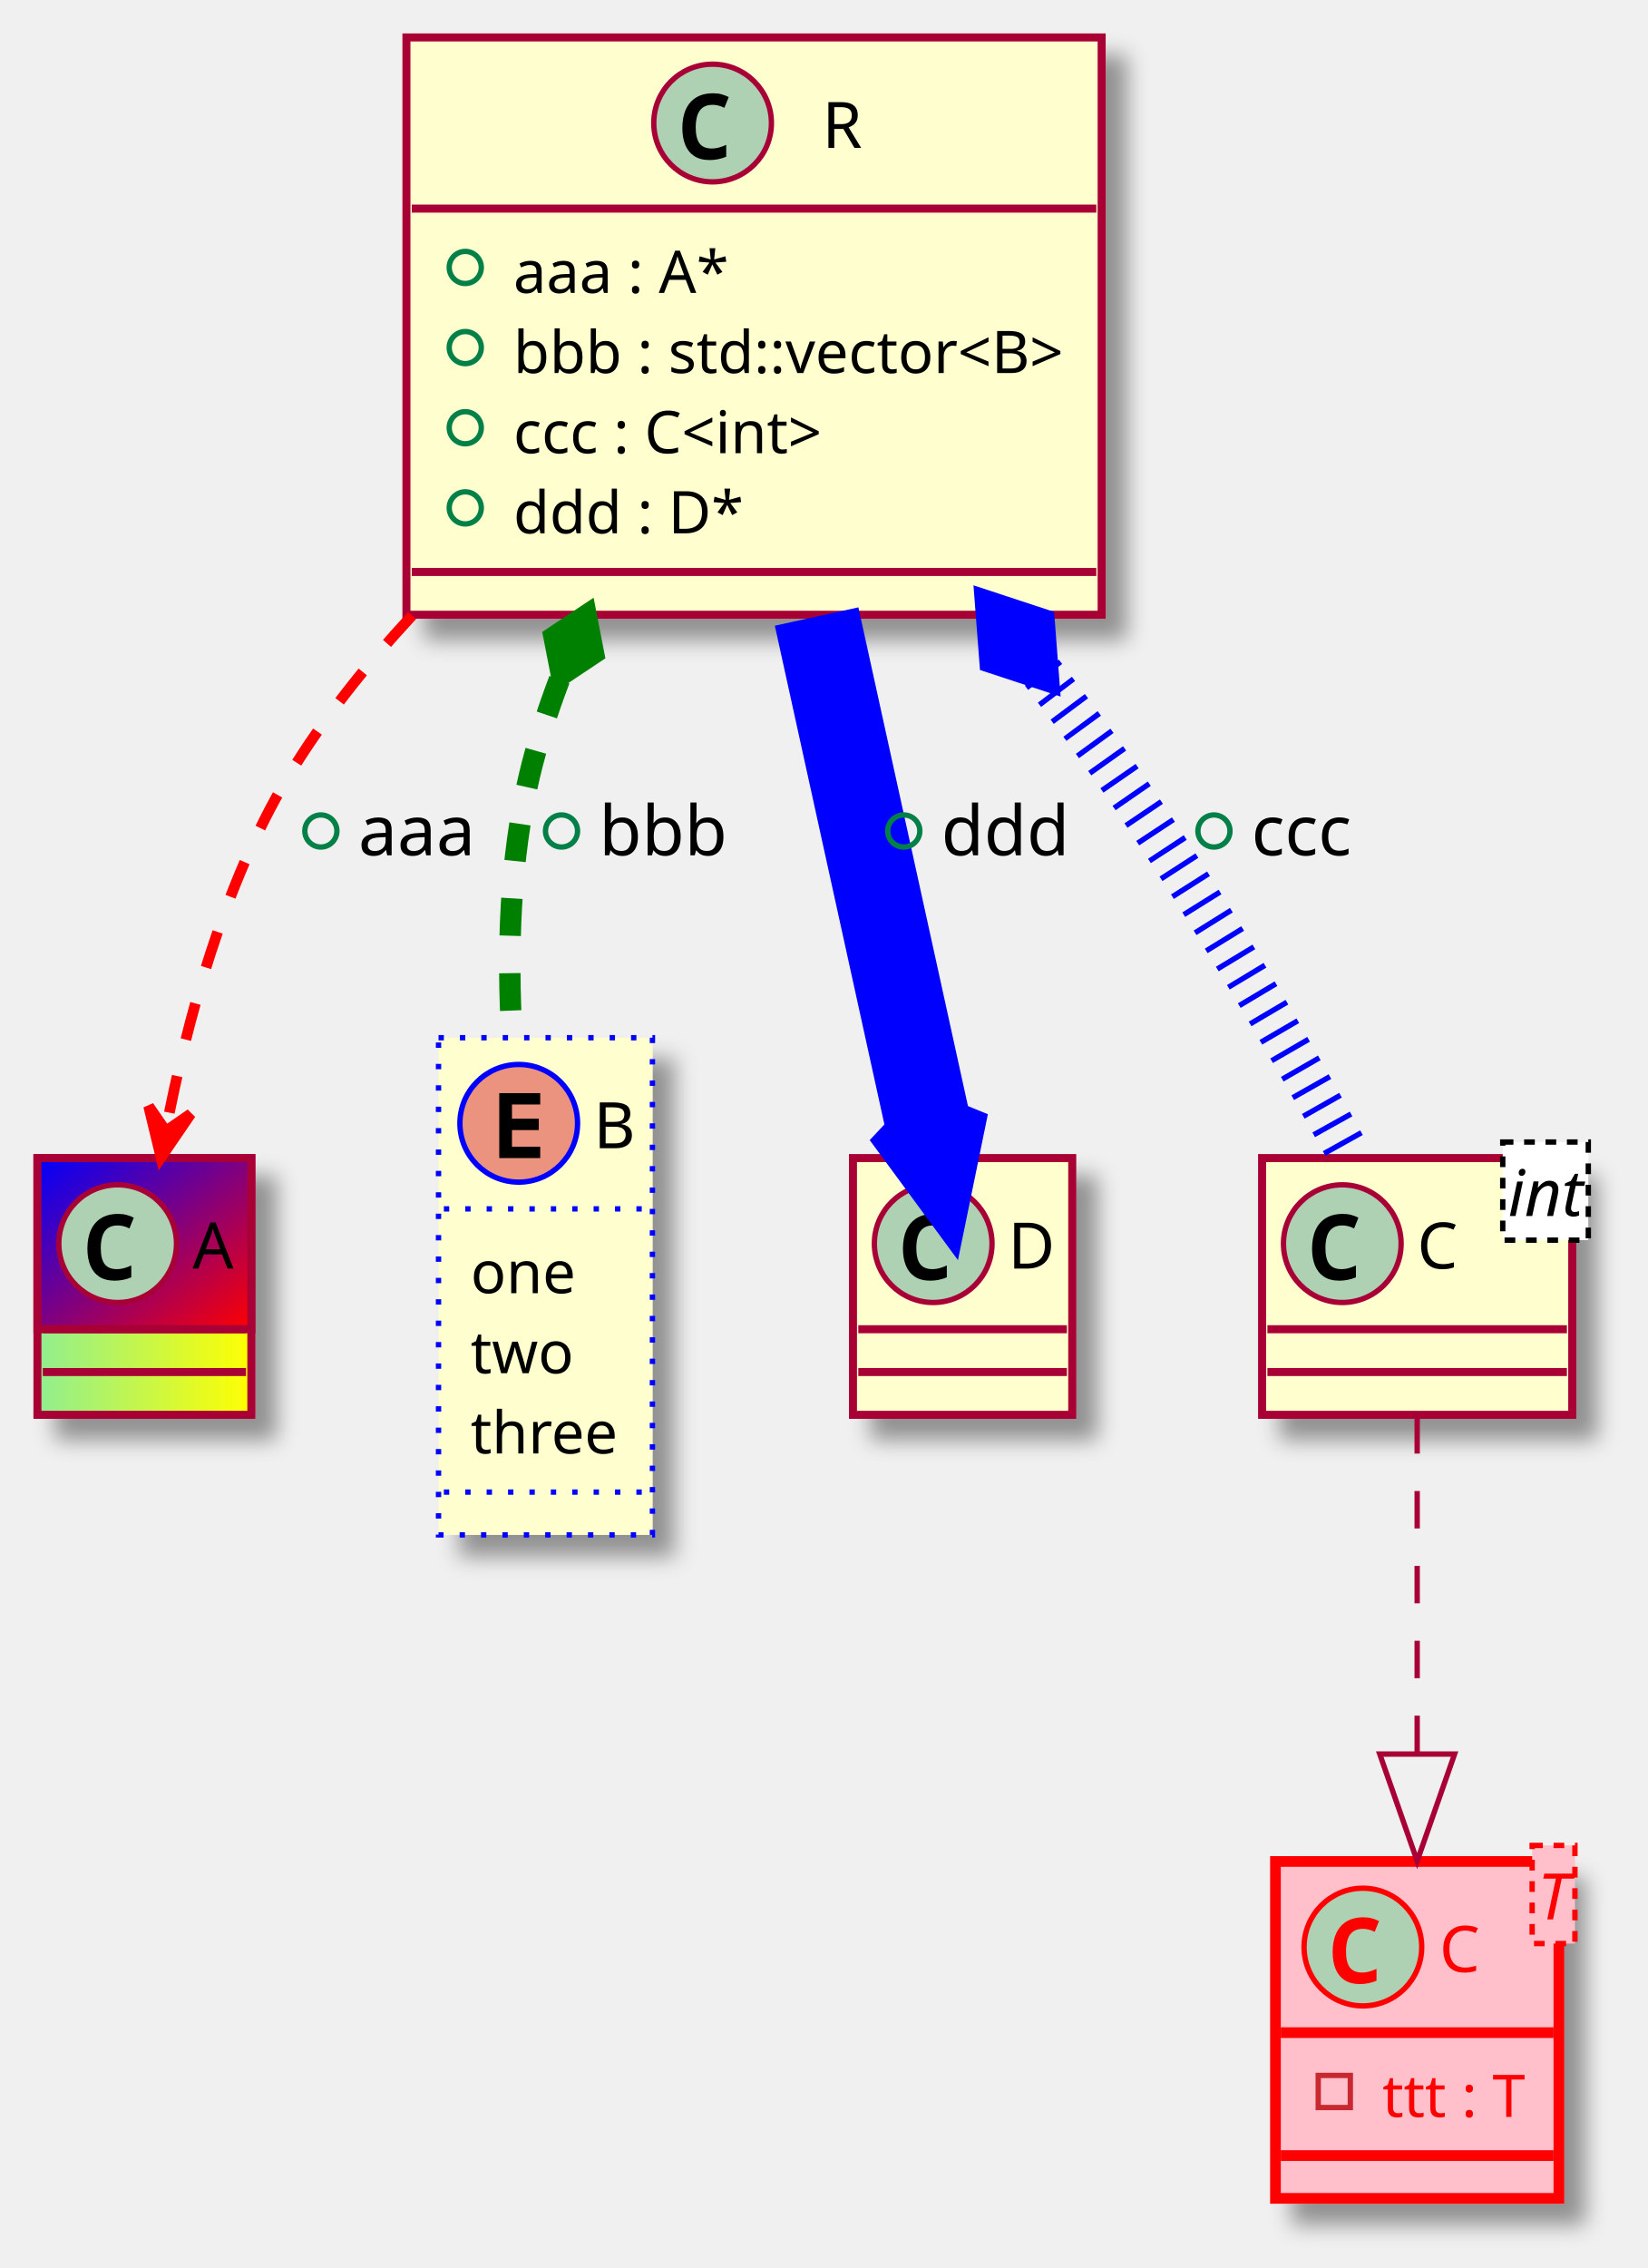
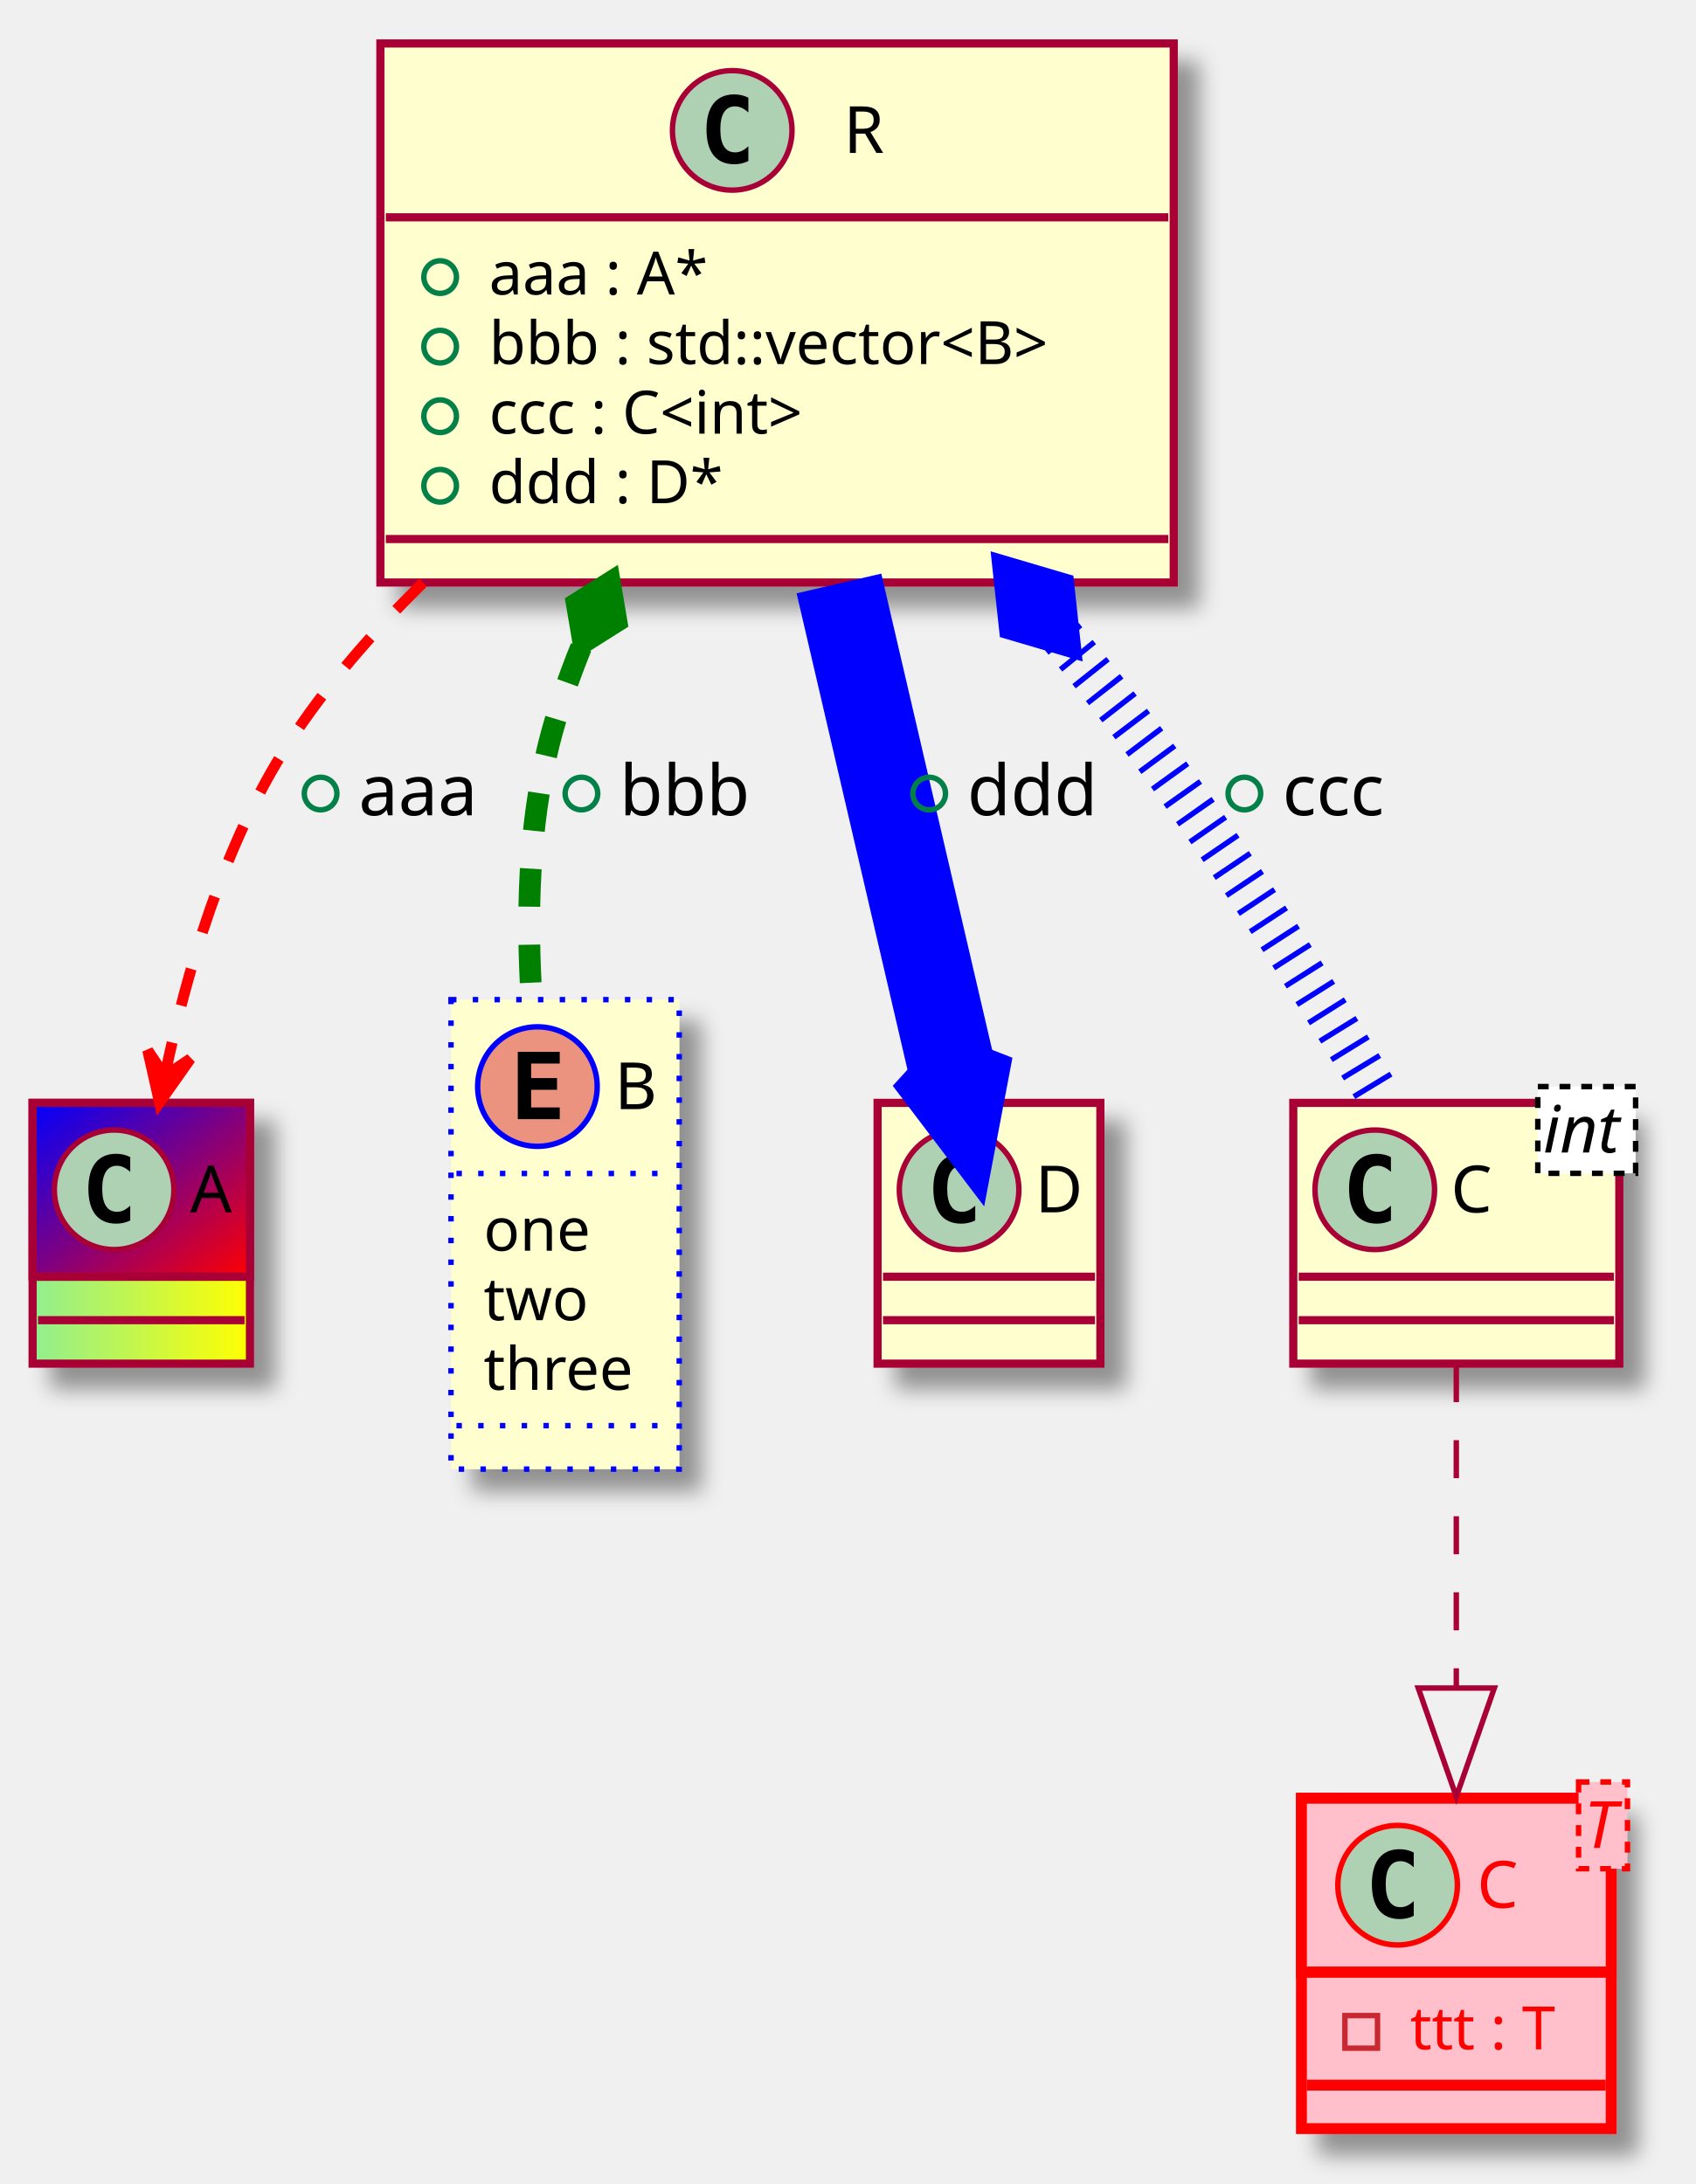
- <svg xmlns="http://www.w3.org/2000/svg" xmlns:xlink="http://www.w3.org/1999/xlink" contentScriptType="application/ecmascript" contentStyleType="text/css" height="424px" preserveAspectRatio="none" style="width:308px;height:424px;background:#FFFFFF;" version="1.1" viewBox="0 0 308 424" width="308px" zoomAndPan="magnify">
+ <svg xmlns="http://www.w3.org/2000/svg" xmlns:xlink="http://www.w3.org/1999/xlink" contentScriptType="application/ecmascript" contentStyleType="text/css" height="402px" preserveAspectRatio="none" style="width:312px;height:402px;" version="1.1" viewBox="0 0 312 402" width="312px" zoomAndPan="magnify">
  <defs>
-     <linearGradient id="gonsbsc97gno00" x1="0%" x2="100%" y1="50%" y2="50%">
+     <linearGradient id="g1gf441w6dsbl20" x1="0%" x2="100%" y1="50%" y2="50%">
      <stop offset="0%" stop-color="#90EE90" />
      <stop offset="100%" stop-color="#FFFF00" />
    </linearGradient>
-     <filter height="300%" id="fonsbsc97gno0" width="300%" x="-1" y="-1">
+     <filter height="300%" id="f1gf441w6dsbl2" width="300%" x="-1" y="-1">
      <feGaussianBlur result="blurOut" stdDeviation="2.0" />
      <feColorMatrix in="blurOut" result="blurOut2" type="matrix" values="0 0 0 0 0 0 0 0 0 0 0 0 0 0 0 0 0 0 .4 0" />
      <feOffset dx="4.0" dy="4.0" in="blurOut2" result="blurOut3" />
      <feBlend in="SourceGraphic" in2="blurOut3" mode="normal" />
    </filter>
-     <linearGradient id="gonsbsc97gno01" x1="0%" x2="100%" y1="0%" y2="100%">
+     <linearGradient id="g1gf441w6dsbl21" x1="0%" x2="100%" y1="0%" y2="100%">
      <stop offset="0%" stop-color="#0000FF" />
      <stop offset="100%" stop-color="#FF0000" />
    </linearGradient>
    <style type="text/css">a:hover { text-decoration: underline; }</style>
  </defs>
  <g>
-     <a href="https://github.com/bkryza/clang-uml/blob/5b8e40c1eb6d56297203c1642a344ab724202e06/tests/t00031/t00031.cc#L8" target="_top" title="@uml{style[#back:lightgreen|yellow;header:blue/red]}" xlink:actuate="onRequest" xlink:href="https://github.com/bkryza/clang-uml/blob/5b8e40c1eb6d56297203c1642a344ab724202e06/tests/t00031/t00031.cc#L8" xlink:show="new" xlink:title="@uml{style[#back:lightgreen|yellow;header:blue/red]}" xlink:type="simple">
-       <rect codeLine="2" fill="url(#gonsbsc97gno00)" filter="url(#fonsbsc97gno0)" height="48" id="C_0000001220" style="stroke:#A80036;stroke-width:1.5;" width="40" x="7" y="216.5" />
-       <rect fill="url(#gonsbsc97gno01)" height="32" style="stroke:#A80036;stroke-width:1.5;" width="40" x="7" y="216.5" />
-       <ellipse cx="22" cy="232.5" fill="#ADD1B2" rx="11" ry="11" style="stroke:#A80036;stroke-width:1.0;" />
-       <path d="M21.469,239.422 Q19.719,239.422 18.578,238.688 Q17.453,237.938 16.891,236.594 Q16.344,235.234 16.344,233.438 Q16.344,231.406 17,229.953 Q17.656,228.5 18.938,227.719 Q20.219,226.938 22.094,226.938 Q22.984,226.938 23.656,227.125 Q24.328,227.297 25.016,227.641 L24.203,229.656 Q23.578,229.344 23.031,229.219 Q22.5,229.094 22.016,229.094 Q20.844,229.094 20.141,229.625 Q19.438,230.156 19.141,231.109 Q18.844,232.062 18.844,233.328 Q18.844,235.344 19.562,236.312 Q20.281,237.266 21.875,237.266 Q22.469,237.266 23.094,237.109 Q23.719,236.953 24.547,236.578 L24.547,238.797 Q23.812,239.109 23.016,239.266 Q22.234,239.422 21.469,239.422 Z " fill="#000000" />
-       <text fill="#000000" font-family="sans-serif" font-size="12" lengthAdjust="spacing" textLength="8" x="36" y="237.156">A</text>
-       <line style="stroke:#A80036;stroke-width:1.5;" x1="8" x2="46" y1="248.5" y2="248.5" />
-       <line style="stroke:#A80036;stroke-width:1.5;" x1="8" x2="46" y1="256.5" y2="256.5" />
+     <a href="https://github.com/bkryza/clang-uml/blob/b6390d91063025d9b8f3a02b731b2a998baf4e1c/tests/t00031/t00031.cc#L8" target="_top" title="@uml{style[#back:lightgreen|yellow;header:blue/red]}" xlink:actuate="onRequest" xlink:href="https://github.com/bkryza/clang-uml/blob/b6390d91063025d9b8f3a02b731b2a998baf4e1c/tests/t00031/t00031.cc#L8" xlink:show="new" xlink:title="@uml{style[#back:lightgreen|yellow;header:blue/red]}" xlink:type="simple">
+       <rect fill="url(#g1gf441w6dsbl20)" filter="url(#f1gf441w6dsbl2)" height="48" id="C_0000001220" style="stroke: #A80036; stroke-width: 1.5;" width="40" x="6" y="203" />
+       <rect fill="url(#g1gf441w6dsbl21)" height="32" style="stroke: #A80036; stroke-width: 1.5;" width="40" x="6" y="203" />
+       <ellipse cx="21" cy="219" fill="#ADD1B2" rx="11" ry="11" style="stroke: #A80036; stroke-width: 1.0;" />
+       <path d="M23.969,224.641 Q23.391,224.938 22.75,225.078 Q22.109,225.234 21.406,225.234 Q18.906,225.234 17.578,223.594 Q16.266,221.938 16.266,218.812 Q16.266,215.688 17.578,214.031 Q18.906,212.375 21.406,212.375 Q22.109,212.375 22.75,212.531 Q23.406,212.688 23.969,212.984 L23.969,215.703 Q23.344,215.125 22.75,214.859 Q22.156,214.578 21.531,214.578 Q20.188,214.578 19.5,215.656 Q18.812,216.719 18.812,218.812 Q18.812,220.906 19.5,221.984 Q20.188,223.047 21.531,223.047 Q22.156,223.047 22.75,222.781 Q23.344,222.5 23.969,221.922 L23.969,224.641 Z " />
+       <text fill="#000000" font-family="sans-serif" font-size="12" lengthAdjust="spacingAndGlyphs" textLength="8" x="35" y="223.154">A</text>
+       <line style="stroke: #A80036; stroke-width: 1.5;" x1="7" x2="45" y1="235" y2="235" />
+       <line style="stroke: #A80036; stroke-width: 1.5;" x1="7" x2="45" y1="243" y2="243" />
    </a>
-     <a href="https://github.com/bkryza/clang-uml/blob/5b8e40c1eb6d56297203c1642a344ab724202e06/tests/t00031/t00031.cc#L12" target="_top" title="@uml{style[#line.dotted:blue]}" xlink:actuate="onRequest" xlink:href="https://github.com/bkryza/clang-uml/blob/5b8e40c1eb6d56297203c1642a344ab724202e06/tests/t00031/t00031.cc#L12" xlink:show="new" xlink:title="@uml{style[#line.dotted:blue]}" xlink:type="simple">
-       <rect codeLine="5" fill="#FEFECE" filter="url(#fonsbsc97gno0)" height="92.946" id="C_0000001224" style="stroke:#0000FF;stroke-width:1.0;stroke-dasharray:1.0,3.0;" width="40" x="82" y="194" />
-       <ellipse cx="97" cy="210" fill="#EB937F" rx="11" ry="11" style="stroke:#0000FF;stroke-width:1.0;" />
-       <path d="M93.359,216.5 L93.359,204.359 L101.016,204.359 L101.016,206.484 L95.734,206.484 L95.734,209.141 L100.75,209.141 L100.75,211.266 L95.734,211.266 L95.734,214.375 L101.016,214.375 L101.016,216.5 L93.359,216.5 Z " fill="#000000" />
-       <text fill="#000000" font-family="sans-serif" font-size="12" lengthAdjust="spacing" textLength="8" x="111" y="214.656">B</text>
-       <line style="stroke:#0000FF;stroke-width:1.0;stroke-dasharray:1.0,3.0;" x1="83" x2="121" y1="226" y2="226" />
-       <text fill="#000000" font-family="sans-serif" font-size="11" lengthAdjust="spacing" textLength="20" x="88" y="241.759">one</text>
-       <text fill="#000000" font-family="sans-serif" font-size="11" lengthAdjust="spacing" textLength="20" x="88" y="256.741">two</text>
-       <text fill="#000000" font-family="sans-serif" font-size="11" lengthAdjust="spacing" textLength="28" x="88" y="271.723">three</text>
-       <line style="stroke:#0000FF;stroke-width:1.0;stroke-dasharray:1.0,3.0;" x1="83" x2="121" y1="278.946" y2="278.946" />
+     <a href="https://github.com/bkryza/clang-uml/blob/b6390d91063025d9b8f3a02b731b2a998baf4e1c/tests/t00031/t00031.cc#L12" target="_top" title="@uml{style[#line.dotted:blue]}" xlink:actuate="onRequest" xlink:href="https://github.com/bkryza/clang-uml/blob/b6390d91063025d9b8f3a02b731b2a998baf4e1c/tests/t00031/t00031.cc#L12" xlink:show="new" xlink:title="@uml{style[#line.dotted:blue]}" xlink:type="simple">
+       <rect fill="#FEFECE" filter="url(#f1gf441w6dsbl2)" height="86.414" id="C_0000001224" style="stroke: #0000FF; stroke-width: 1.0; stroke-dasharray: 1.0,3.0;" width="42" x="83" y="184" />
+       <ellipse cx="98.9" cy="200" fill="#EB937F" rx="11" ry="11" style="stroke: #0000FF; stroke-width: 1.0;" />
+       <path d="M103.009,206 L95.291,206 L95.291,193.609 L103.009,193.609 L103.009,195.766 L97.744,195.766 L97.744,198.438 L102.509,198.438 L102.509,200.594 L97.744,200.594 L97.744,203.844 L103.009,203.844 L103.009,206 Z " />
+       <text fill="#000000" font-family="sans-serif" font-size="12" lengthAdjust="spacingAndGlyphs" textLength="8" x="113.1" y="204.154">B</text>
+       <line style="stroke: #0000FF; stroke-width: 1.0; stroke-dasharray: 1.0,3.0;" x1="84" x2="124" y1="216" y2="216" />
+       <text fill="#000000" font-family="sans-serif" font-size="11" lengthAdjust="spacingAndGlyphs" textLength="21" x="89" y="230.21">one</text>
+       <text fill="#000000" font-family="sans-serif" font-size="11" lengthAdjust="spacingAndGlyphs" textLength="20" x="89" y="243.015">two</text>
+       <text fill="#000000" font-family="sans-serif" font-size="11" lengthAdjust="spacingAndGlyphs" textLength="30" x="89" y="255.82">three</text>
+       <line style="stroke: #0000FF; stroke-width: 1.0; stroke-dasharray: 1.0,3.0;" x1="84" x2="124" y1="262.414" y2="262.414" />
    </a>
-     <a href="https://github.com/bkryza/clang-uml/blob/5b8e40c1eb6d56297203c1642a344ab724202e06/tests/t00031/t00031.cc#L15" target="_top" title="C" xlink:actuate="onRequest" xlink:href="https://github.com/bkryza/clang-uml/blob/5b8e40c1eb6d56297203c1642a344ab724202e06/tests/t00031/t00031.cc#L15" xlink:show="new" xlink:title="C" xlink:type="simple">
-       <rect codeLine="11" fill="#FFC0CB" filter="url(#fonsbsc97gno0)" height="62.982" id="C_0000001228" style="stroke:#FF0000;stroke-width:2.0;" width="53" x="238.5" y="348" />
-       <ellipse cx="254.85" cy="364" fill="#ADD1B2" rx="11" ry="11" style="stroke:#FF0000;stroke-width:1.0;" />
-       <path d="M254.319,370.922 Q252.569,370.922 251.428,370.188 Q250.303,369.438 249.741,368.094 Q249.194,366.734 249.194,364.938 Q249.194,362.906 249.85,361.453 Q250.506,360 251.787,359.219 Q253.069,358.438 254.944,358.438 Q255.834,358.438 256.506,358.625 Q257.178,358.797 257.866,359.141 L257.053,361.156 Q256.428,360.844 255.881,360.719 Q255.35,360.594 254.866,360.594 Q253.694,360.594 252.991,361.125 Q252.287,361.656 251.991,362.609 Q251.694,363.562 251.694,364.828 Q251.694,366.844 252.412,367.812 Q253.131,368.766 254.725,368.766 Q255.319,368.766 255.944,368.609 Q256.569,368.453 257.397,368.078 L257.397,370.297 Q256.663,370.609 255.866,370.766 Q255.084,370.922 254.319,370.922 Z " fill="#FF0000" />
-       <text fill="#FF0000" font-family="sans-serif" font-size="12" lengthAdjust="spacing" textLength="8" x="269.15" y="368.656">C</text>
-       <rect fill="#FFC0CB" height="18.344" style="stroke:#FF0000;stroke-width:1.0;stroke-dasharray:2.0,2.0;" width="8" x="286.5" y="345" />
-       <text fill="#FF0000" font-family="sans-serif" font-size="12" font-style="italic" lengthAdjust="spacing" textLength="6" x="287.5" y="358.828">T</text>
-       <line style="stroke:#FF0000;stroke-width:2.0;" x1="239.5" x2="290.5" y1="380" y2="380" />
+     <a href="https://github.com/bkryza/clang-uml/blob/b6390d91063025d9b8f3a02b731b2a998baf4e1c/tests/t00031/t00031.cc#L15" target="_top" title="C" xlink:actuate="onRequest" xlink:href="https://github.com/bkryza/clang-uml/blob/b6390d91063025d9b8f3a02b731b2a998baf4e1c/tests/t00031/t00031.cc#L15" xlink:show="new" xlink:title="C" xlink:type="simple">
+       <rect fill="#FFC0CB" filter="url(#f1gf441w6dsbl2)" height="60.805" id="C_0000001228" style="stroke: #FF0000; stroke-width: 2.0;" width="57" x="239.5" y="331" />
+       <rect fill="#FFC0CB" height="32" style="stroke: #FF0000; stroke-width: 2.0;" width="57" x="239.5" y="331" />
+       <ellipse cx="257.2" cy="347" fill="#ADD1B2" rx="11" ry="11" style="stroke: #FF0000; stroke-width: 1.0;" />
+       <path d="M260.169,352.641 Q259.591,352.938 258.95,353.078 Q258.309,353.234 257.606,353.234 Q255.106,353.234 253.778,351.594 Q252.466,349.938 252.466,346.812 Q252.466,343.688 253.778,342.031 Q255.106,340.375 257.606,340.375 Q258.309,340.375 258.95,340.531 Q259.606,340.688 260.169,340.984 L260.169,343.703 Q259.544,343.125 258.95,342.859 Q258.356,342.578 257.731,342.578 Q256.387,342.578 255.7,343.656 Q255.012,344.719 255.012,346.812 Q255.012,348.906 255.7,349.984 Q256.387,351.047 257.731,351.047 Q258.356,351.047 258.95,350.781 Q259.544,350.5 260.169,349.922 L260.169,352.641 Z " />
+       <text fill="#FF0000" font-family="sans-serif" font-size="12" lengthAdjust="spacingAndGlyphs" textLength="8" x="271.8" y="351.154">C</text>
+       <rect fill="#FFC0CB" height="15.969" style="stroke: #FF0000; stroke-width: 1.0; stroke-dasharray: 2.0,2.0;" width="9" x="290.5" y="328" />
+       <text fill="#FF0000" font-family="sans-serif" font-size="12" font-style="italic" lengthAdjust="spacingAndGlyphs" textLength="7" x="291.5" y="340.139">T</text>
+       <line style="stroke: #FF0000; stroke-width: 2.0;" x1="240.5" x2="295.5" y1="363" y2="363" />
    </a>
-     <a href="https://github.com/bkryza/clang-uml/blob/5b8e40c1eb6d56297203c1642a344ab724202e06/tests/t00031/t00031.cc#L16" target="_top" title="ttt" xlink:actuate="onRequest" xlink:href="https://github.com/bkryza/clang-uml/blob/5b8e40c1eb6d56297203c1642a344ab724202e06/tests/t00031/t00031.cc#L16" xlink:show="new" xlink:title="ttt" xlink:type="simple">
-       <rect fill="#FFC0CB" height="10" style="stroke:none;stroke-width:1.0;" width="20" x="244.5" y="386" />
-       <rect fill="none" height="6" style="stroke:#C82930;stroke-width:1.0;" width="6" x="246.5" y="388" />
+     <a href="https://github.com/bkryza/clang-uml/blob/b6390d91063025d9b8f3a02b731b2a998baf4e1c/tests/t00031/t00031.cc#L16" target="_top" title="ttt" xlink:actuate="onRequest" xlink:href="https://github.com/bkryza/clang-uml/blob/b6390d91063025d9b8f3a02b731b2a998baf4e1c/tests/t00031/t00031.cc#L16" xlink:show="new" xlink:title="ttt" xlink:type="simple">
+       <rect fill="#FFC0CB" height="10" style="stroke: none; stroke-width: 1.0;" width="20" x="245.5" y="369" />
+       <rect fill="none" height="6" style="stroke: #C82930; stroke-width: 1.0;" width="6" x="247.5" y="371" />
    </a>
-     <a href="https://github.com/bkryza/clang-uml/blob/5b8e40c1eb6d56297203c1642a344ab724202e06/tests/t00031/t00031.cc#L16" target="_top" title="ttt" xlink:actuate="onRequest" xlink:href="https://github.com/bkryza/clang-uml/blob/5b8e40c1eb6d56297203c1642a344ab724202e06/tests/t00031/t00031.cc#L16" xlink:show="new" xlink:title="ttt" xlink:type="simple">
-       <text fill="#FF0000" font-family="sans-serif" font-size="11" lengthAdjust="spacing" textLength="27" x="258.5" y="395.759">ttt : T</text>
+     <a href="https://github.com/bkryza/clang-uml/blob/b6390d91063025d9b8f3a02b731b2a998baf4e1c/tests/t00031/t00031.cc#L16" target="_top" title="ttt" xlink:actuate="onRequest" xlink:href="https://github.com/bkryza/clang-uml/blob/b6390d91063025d9b8f3a02b731b2a998baf4e1c/tests/t00031/t00031.cc#L16" xlink:show="new" xlink:title="ttt" xlink:type="simple">
+       <text fill="#FF0000" font-family="sans-serif" font-size="11" lengthAdjust="spacingAndGlyphs" textLength="31" x="259.5" y="377.21">ttt : T</text>
    </a>
-     <line style="stroke:#FF0000;stroke-width:2.0;" x1="239.5" x2="290.5" y1="402.982" y2="402.982" />
-     <a href="https://github.com/bkryza/clang-uml/blob/5b8e40c1eb6d56297203c1642a344ab724202e06/tests/t00031/t00031.cc#L19" target="_top" title="D" xlink:actuate="onRequest" xlink:href="https://github.com/bkryza/clang-uml/blob/5b8e40c1eb6d56297203c1642a344ab724202e06/tests/t00031/t00031.cc#L19" xlink:show="new" xlink:title="D" xlink:type="simple">
-       <rect codeLine="15" fill="#FEFECE" filter="url(#fonsbsc97gno0)" height="48" id="C_0000001232" style="stroke:#A80036;stroke-width:1.5;" width="41" x="159.5" y="216.5" />
-       <ellipse cx="174.5" cy="232.5" fill="#ADD1B2" rx="11" ry="11" style="stroke:#A80036;stroke-width:1.0;" />
-       <path d="M173.969,239.422 Q172.219,239.422 171.078,238.688 Q169.953,237.938 169.391,236.594 Q168.844,235.234 168.844,233.438 Q168.844,231.406 169.5,229.953 Q170.156,228.5 171.438,227.719 Q172.719,226.938 174.594,226.938 Q175.484,226.938 176.156,227.125 Q176.828,227.297 177.516,227.641 L176.703,229.656 Q176.078,229.344 175.531,229.219 Q175,229.094 174.516,229.094 Q173.344,229.094 172.641,229.625 Q171.938,230.156 171.641,231.109 Q171.344,232.062 171.344,233.328 Q171.344,235.344 172.062,236.312 Q172.781,237.266 174.375,237.266 Q174.969,237.266 175.594,237.109 Q176.219,236.953 177.047,236.578 L177.047,238.797 Q176.312,239.109 175.516,239.266 Q174.734,239.422 173.969,239.422 Z " fill="#000000" />
-       <text fill="#000000" font-family="sans-serif" font-size="12" lengthAdjust="spacing" textLength="9" x="188.5" y="237.156">D</text>
-       <line style="stroke:#A80036;stroke-width:1.5;" x1="160.5" x2="199.5" y1="248.5" y2="248.5" />
-       <line style="stroke:#A80036;stroke-width:1.5;" x1="160.5" x2="199.5" y1="256.5" y2="256.5" />
+     <line style="stroke: #FF0000; stroke-width: 2.0;" x1="240.5" x2="295.5" y1="383.805" y2="383.805" />
+     <a href="https://github.com/bkryza/clang-uml/blob/b6390d91063025d9b8f3a02b731b2a998baf4e1c/tests/t00031/t00031.cc#L19" target="_top" title="D" xlink:actuate="onRequest" xlink:href="https://github.com/bkryza/clang-uml/blob/b6390d91063025d9b8f3a02b731b2a998baf4e1c/tests/t00031/t00031.cc#L19" xlink:show="new" xlink:title="D" xlink:type="simple">
+       <rect fill="#FEFECE" filter="url(#f1gf441w6dsbl2)" height="48" id="C_0000001232" style="stroke: #A80036; stroke-width: 1.5;" width="41" x="161.5" y="203" />
+       <ellipse cx="176.5" cy="219" fill="#ADD1B2" rx="11" ry="11" style="stroke: #A80036; stroke-width: 1.0;" />
+       <path d="M179.469,224.641 Q178.891,224.938 178.25,225.078 Q177.609,225.234 176.906,225.234 Q174.406,225.234 173.078,223.594 Q171.766,221.938 171.766,218.812 Q171.766,215.688 173.078,214.031 Q174.406,212.375 176.906,212.375 Q177.609,212.375 178.25,212.531 Q178.906,212.688 179.469,212.984 L179.469,215.703 Q178.844,215.125 178.25,214.859 Q177.656,214.578 177.031,214.578 Q175.688,214.578 175,215.656 Q174.312,216.719 174.312,218.812 Q174.312,220.906 175,221.984 Q175.688,223.047 177.031,223.047 Q177.656,223.047 178.25,222.781 Q178.844,222.5 179.469,221.922 L179.469,224.641 Z " />
+       <text fill="#000000" font-family="sans-serif" font-size="12" lengthAdjust="spacingAndGlyphs" textLength="9" x="190.5" y="223.154">D</text>
+       <line style="stroke: #A80036; stroke-width: 1.5;" x1="162.5" x2="201.5" y1="235" y2="235" />
+       <line style="stroke: #A80036; stroke-width: 1.5;" x1="162.5" x2="201.5" y1="243" y2="243" />
    </a>
-     <rect codeLine="18" fill="#FEFECE" filter="url(#fonsbsc97gno0)" height="48" id="C_0000001239" style="stroke:#A80036;stroke-width:1.5;" width="58" x="236" y="216.5" />
-     <ellipse cx="251" cy="232.5" fill="#ADD1B2" rx="11" ry="11" style="stroke:#A80036;stroke-width:1.0;" />
-     <path d="M250.469,239.422 Q248.719,239.422 247.578,238.688 Q246.453,237.938 245.891,236.594 Q245.344,235.234 245.344,233.438 Q245.344,231.406 246,229.953 Q246.656,228.5 247.938,227.719 Q249.219,226.938 251.094,226.938 Q251.984,226.938 252.656,227.125 Q253.328,227.297 254.016,227.641 L253.203,229.656 Q252.578,229.344 252.031,229.219 Q251.5,229.094 251.016,229.094 Q249.844,229.094 249.141,229.625 Q248.438,230.156 248.141,231.109 Q247.844,232.062 247.844,233.328 Q247.844,235.344 248.562,236.312 Q249.281,237.266 250.875,237.266 Q251.469,237.266 252.094,237.109 Q252.719,236.953 253.547,236.578 L253.547,238.797 Q252.812,239.109 252.016,239.266 Q251.234,239.422 250.469,239.422 Z " fill="#000000" />
-     <text fill="#000000" font-family="sans-serif" font-size="12" lengthAdjust="spacing" textLength="8" x="265" y="237.156">C</text>
-     <rect fill="#FFFFFF" height="18.344" style="stroke:#000000;stroke-width:1.0;stroke-dasharray:2.0,2.0;" width="16" x="281" y="213.5" />
-     <text fill="#000000" font-family="sans-serif" font-size="12" font-style="italic" lengthAdjust="spacing" textLength="14" x="282" y="227.328">int</text>
-     <line style="stroke:#A80036;stroke-width:1.5;" x1="237" x2="293" y1="248.5" y2="248.5" />
-     <line style="stroke:#A80036;stroke-width:1.5;" x1="237" x2="293" y1="256.5" y2="256.5" />
-     <a href="https://github.com/bkryza/clang-uml/blob/5b8e40c1eb6d56297203c1642a344ab724202e06/tests/t00031/t00031.cc#L22" target="_top" title="R" xlink:actuate="onRequest" xlink:href="https://github.com/bkryza/clang-uml/blob/5b8e40c1eb6d56297203c1642a344ab724202e06/tests/t00031/t00031.cc#L22" xlink:show="new" xlink:title="R" xlink:type="simple">
-       <rect codeLine="21" fill="#FEFECE" filter="url(#fonsbsc97gno0)" height="107.928" id="C_0000001236" style="stroke:#A80036;stroke-width:1.5;" width="130" x="76" y="7" />
-       <ellipse cx="133.25" cy="23" fill="#ADD1B2" rx="11" ry="11" style="stroke:#A80036;stroke-width:1.0;" />
-       <path d="M132.719,29.922 Q130.969,29.922 129.828,29.188 Q128.703,28.438 128.141,27.094 Q127.594,25.734 127.594,23.938 Q127.594,21.906 128.25,20.453 Q128.906,19 130.188,18.219 Q131.469,17.438 133.344,17.438 Q134.234,17.438 134.906,17.625 Q135.578,17.797 136.266,18.141 L135.453,20.156 Q134.828,19.844 134.281,19.719 Q133.75,19.594 133.266,19.594 Q132.094,19.594 131.391,20.125 Q130.688,20.656 130.391,21.609 Q130.094,22.562 130.094,23.828 Q130.094,25.844 130.812,26.812 Q131.531,27.766 133.125,27.766 Q133.719,27.766 134.344,27.609 Q134.969,27.453 135.797,27.078 L135.797,29.297 Q135.062,29.609 134.266,29.766 Q133.484,29.922 132.719,29.922 Z " fill="#000000" />
-       <text fill="#000000" font-family="sans-serif" font-size="12" lengthAdjust="spacing" textLength="7" x="153.75" y="27.656">R</text>
-       <line style="stroke:#A80036;stroke-width:1.5;" x1="77" x2="205" y1="39" y2="39" />
+     <rect fill="#FEFECE" filter="url(#f1gf441w6dsbl2)" height="48" id="C_0000001239" style="stroke: #A80036; stroke-width: 1.5;" width="60" x="238" y="203" />
+     <ellipse cx="253" cy="219" fill="#ADD1B2" rx="11" ry="11" style="stroke: #A80036; stroke-width: 1.0;" />
+     <path d="M255.969,224.641 Q255.391,224.938 254.75,225.078 Q254.109,225.234 253.406,225.234 Q250.906,225.234 249.578,223.594 Q248.266,221.938 248.266,218.812 Q248.266,215.688 249.578,214.031 Q250.906,212.375 253.406,212.375 Q254.109,212.375 254.75,212.531 Q255.406,212.688 255.969,212.984 L255.969,215.703 Q255.344,215.125 254.75,214.859 Q254.156,214.578 253.531,214.578 Q252.188,214.578 251.5,215.656 Q250.812,216.719 250.812,218.812 Q250.812,220.906 251.5,221.984 Q252.188,223.047 253.531,223.047 Q254.156,223.047 254.75,222.781 Q255.344,222.5 255.969,221.922 L255.969,224.641 Z " />
+     <text fill="#000000" font-family="sans-serif" font-size="12" lengthAdjust="spacingAndGlyphs" textLength="8" x="267" y="223.154">C</text>
+     <rect fill="#FFFFFF" height="15.969" style="stroke: #000000; stroke-width: 1.0; stroke-dasharray: 2.0,2.0;" width="18" x="283" y="200" />
+     <text fill="#000000" font-family="sans-serif" font-size="12" font-style="italic" lengthAdjust="spacingAndGlyphs" textLength="16" x="284" y="212.139">int</text>
+     <line style="stroke: #A80036; stroke-width: 1.5;" x1="239" x2="297" y1="235" y2="235" />
+     <line style="stroke: #A80036; stroke-width: 1.5;" x1="239" x2="297" y1="243" y2="243" />
+     <a href="https://github.com/bkryza/clang-uml/blob/b6390d91063025d9b8f3a02b731b2a998baf4e1c/tests/t00031/t00031.cc#L22" target="_top" title="R" xlink:actuate="onRequest" xlink:href="https://github.com/bkryza/clang-uml/blob/b6390d91063025d9b8f3a02b731b2a998baf4e1c/tests/t00031/t00031.cc#L22" xlink:show="new" xlink:title="R" xlink:type="simple">
+       <rect fill="#FEFECE" filter="url(#f1gf441w6dsbl2)" height="99.219" id="C_0000001236" style="stroke: #A80036; stroke-width: 1.5;" width="146" x="70" y="8" />
+       <ellipse cx="134.75" cy="24" fill="#ADD1B2" rx="11" ry="11" style="stroke: #A80036; stroke-width: 1.0;" />
+       <path d="M137.719,29.641 Q137.141,29.938 136.5,30.078 Q135.859,30.234 135.156,30.234 Q132.656,30.234 131.328,28.594 Q130.016,26.938 130.016,23.812 Q130.016,20.688 131.328,19.031 Q132.656,17.375 135.156,17.375 Q135.859,17.375 136.5,17.531 Q137.156,17.688 137.719,17.984 L137.719,20.703 Q137.094,20.125 136.5,19.859 Q135.906,19.578 135.281,19.578 Q133.938,19.578 133.25,20.656 Q132.562,21.719 132.562,23.812 Q132.562,25.906 133.25,26.984 Q133.938,28.047 135.281,28.047 Q135.906,28.047 136.5,27.781 Q137.094,27.5 137.719,26.922 L137.719,29.641 Z " />
+       <text fill="#000000" font-family="sans-serif" font-size="12" lengthAdjust="spacingAndGlyphs" textLength="8" x="155.25" y="28.154">R</text>
+       <line style="stroke: #A80036; stroke-width: 1.5;" x1="71" x2="215" y1="40" y2="40" />
    </a>
-     <a href="https://github.com/bkryza/clang-uml/blob/5b8e40c1eb6d56297203c1642a344ab724202e06/tests/t00031/t00031.cc#L24" target="_top" title="aaa" xlink:actuate="onRequest" xlink:href="https://github.com/bkryza/clang-uml/blob/5b8e40c1eb6d56297203c1642a344ab724202e06/tests/t00031/t00031.cc#L24" xlink:show="new" xlink:title="aaa" xlink:type="simple">
-       <rect fill="#FEFECE" height="10" style="stroke:none;stroke-width:1.0;" width="20" x="82" y="45" />
-       <ellipse cx="87" cy="50" rx="3" ry="3" style="stroke:#038048;stroke-width:1.0;fill:none;" />
+     <a href="https://github.com/bkryza/clang-uml/blob/b6390d91063025d9b8f3a02b731b2a998baf4e1c/tests/t00031/t00031.cc#L24" target="_top" title="aaa" xlink:actuate="onRequest" xlink:href="https://github.com/bkryza/clang-uml/blob/b6390d91063025d9b8f3a02b731b2a998baf4e1c/tests/t00031/t00031.cc#L24" xlink:show="new" xlink:title="aaa" xlink:type="simple">
+       <rect fill="#FEFECE" height="10" style="stroke: none; stroke-width: 1.0;" width="20" x="76" y="46" />
+       <ellipse cx="81" cy="51" fill="none" rx="3" ry="3" style="stroke: #038048; stroke-width: 1.0;" />
    </a>
-     <a href="https://github.com/bkryza/clang-uml/blob/5b8e40c1eb6d56297203c1642a344ab724202e06/tests/t00031/t00031.cc#L24" target="_top" title="aaa" xlink:actuate="onRequest" xlink:href="https://github.com/bkryza/clang-uml/blob/5b8e40c1eb6d56297203c1642a344ab724202e06/tests/t00031/t00031.cc#L24" xlink:show="new" xlink:title="aaa" xlink:type="simple">
-       <text fill="#000000" font-family="sans-serif" font-size="11" lengthAdjust="spacing" textLength="40" x="96" y="54.759">aaa : A*</text>
+     <a href="https://github.com/bkryza/clang-uml/blob/b6390d91063025d9b8f3a02b731b2a998baf4e1c/tests/t00031/t00031.cc#L24" target="_top" title="aaa" xlink:actuate="onRequest" xlink:href="https://github.com/bkryza/clang-uml/blob/b6390d91063025d9b8f3a02b731b2a998baf4e1c/tests/t00031/t00031.cc#L24" xlink:show="new" xlink:title="aaa" xlink:type="simple">
+       <text fill="#000000" font-family="sans-serif" font-size="11" lengthAdjust="spacingAndGlyphs" textLength="46" x="90" y="54.21">aaa : A*</text>
    </a>
-     <a href="https://github.com/bkryza/clang-uml/blob/5b8e40c1eb6d56297203c1642a344ab724202e06/tests/t00031/t00031.cc#L28" target="_top" title="bbb" xlink:actuate="onRequest" xlink:href="https://github.com/bkryza/clang-uml/blob/5b8e40c1eb6d56297203c1642a344ab724202e06/tests/t00031/t00031.cc#L28" xlink:show="new" xlink:title="bbb" xlink:type="simple">
-       <rect fill="#FEFECE" height="10" style="stroke:none;stroke-width:1.0;" width="20" x="82" y="59.982" />
-       <ellipse cx="87" cy="64.982" rx="3" ry="3" style="stroke:#038048;stroke-width:1.0;fill:none;" />
+     <a href="https://github.com/bkryza/clang-uml/blob/b6390d91063025d9b8f3a02b731b2a998baf4e1c/tests/t00031/t00031.cc#L28" target="_top" title="bbb" xlink:actuate="onRequest" xlink:href="https://github.com/bkryza/clang-uml/blob/b6390d91063025d9b8f3a02b731b2a998baf4e1c/tests/t00031/t00031.cc#L28" xlink:show="new" xlink:title="bbb" xlink:type="simple">
+       <rect fill="#FEFECE" height="10" style="stroke: none; stroke-width: 1.0;" width="20" x="76" y="58.805" />
+       <ellipse cx="81" cy="63.805" fill="none" rx="3" ry="3" style="stroke: #038048; stroke-width: 1.0;" />
    </a>
-     <a href="https://github.com/bkryza/clang-uml/blob/5b8e40c1eb6d56297203c1642a344ab724202e06/tests/t00031/t00031.cc#L28" target="_top" title="bbb" xlink:actuate="onRequest" xlink:href="https://github.com/bkryza/clang-uml/blob/5b8e40c1eb6d56297203c1642a344ab724202e06/tests/t00031/t00031.cc#L28" xlink:show="new" xlink:title="bbb" xlink:type="simple">
-       <text fill="#000000" font-family="sans-serif" font-size="11" lengthAdjust="spacing" textLength="104" x="96" y="69.741">bbb : std::vector&lt;B&gt;</text>
+     <a href="https://github.com/bkryza/clang-uml/blob/b6390d91063025d9b8f3a02b731b2a998baf4e1c/tests/t00031/t00031.cc#L28" target="_top" title="bbb" xlink:actuate="onRequest" xlink:href="https://github.com/bkryza/clang-uml/blob/b6390d91063025d9b8f3a02b731b2a998baf4e1c/tests/t00031/t00031.cc#L28" xlink:show="new" xlink:title="bbb" xlink:type="simple">
+       <text fill="#000000" font-family="sans-serif" font-size="11" lengthAdjust="spacingAndGlyphs" textLength="120" x="90" y="67.015">bbb : std::vector&lt;B&gt;</text>
    </a>
-     <a href="https://github.com/bkryza/clang-uml/blob/5b8e40c1eb6d56297203c1642a344ab724202e06/tests/t00031/t00031.cc#L31" target="_top" title="ccc" xlink:actuate="onRequest" xlink:href="https://github.com/bkryza/clang-uml/blob/5b8e40c1eb6d56297203c1642a344ab724202e06/tests/t00031/t00031.cc#L31" xlink:show="new" xlink:title="ccc" xlink:type="simple">
-       <rect fill="#FEFECE" height="10" style="stroke:none;stroke-width:1.0;" width="20" x="82" y="74.964" />
-       <ellipse cx="87" cy="79.964" rx="3" ry="3" style="stroke:#038048;stroke-width:1.0;fill:none;" />
+     <a href="https://github.com/bkryza/clang-uml/blob/b6390d91063025d9b8f3a02b731b2a998baf4e1c/tests/t00031/t00031.cc#L31" target="_top" title="ccc" xlink:actuate="onRequest" xlink:href="https://github.com/bkryza/clang-uml/blob/b6390d91063025d9b8f3a02b731b2a998baf4e1c/tests/t00031/t00031.cc#L31" xlink:show="new" xlink:title="ccc" xlink:type="simple">
+       <rect fill="#FEFECE" height="10" style="stroke: none; stroke-width: 1.0;" width="20" x="76" y="71.609" />
+       <ellipse cx="81" cy="76.609" fill="none" rx="3" ry="3" style="stroke: #038048; stroke-width: 1.0;" />
    </a>
-     <a href="https://github.com/bkryza/clang-uml/blob/5b8e40c1eb6d56297203c1642a344ab724202e06/tests/t00031/t00031.cc#L31" target="_top" title="ccc" xlink:actuate="onRequest" xlink:href="https://github.com/bkryza/clang-uml/blob/5b8e40c1eb6d56297203c1642a344ab724202e06/tests/t00031/t00031.cc#L31" xlink:show="new" xlink:title="ccc" xlink:type="simple">
-       <text fill="#000000" font-family="sans-serif" font-size="11" lengthAdjust="spacing" textLength="57" x="96" y="84.723">ccc : C&lt;int&gt;</text>
+     <a href="https://github.com/bkryza/clang-uml/blob/b6390d91063025d9b8f3a02b731b2a998baf4e1c/tests/t00031/t00031.cc#L31" target="_top" title="ccc" xlink:actuate="onRequest" xlink:href="https://github.com/bkryza/clang-uml/blob/b6390d91063025d9b8f3a02b731b2a998baf4e1c/tests/t00031/t00031.cc#L31" xlink:show="new" xlink:title="ccc" xlink:type="simple">
+       <text fill="#000000" font-family="sans-serif" font-size="11" lengthAdjust="spacingAndGlyphs" textLength="70" x="90" y="79.82">ccc : C&lt;int&gt;</text>
    </a>
-     <a href="https://github.com/bkryza/clang-uml/blob/5b8e40c1eb6d56297203c1642a344ab724202e06/tests/t00031/t00031.cc#L34" target="_top" title="ddd" xlink:actuate="onRequest" xlink:href="https://github.com/bkryza/clang-uml/blob/5b8e40c1eb6d56297203c1642a344ab724202e06/tests/t00031/t00031.cc#L34" xlink:show="new" xlink:title="ddd" xlink:type="simple">
-       <rect fill="#FEFECE" height="10" style="stroke:none;stroke-width:1.0;" width="20" x="82" y="89.946" />
-       <ellipse cx="87" cy="94.946" rx="3" ry="3" style="stroke:#038048;stroke-width:1.0;fill:none;" />
+     <a href="https://github.com/bkryza/clang-uml/blob/b6390d91063025d9b8f3a02b731b2a998baf4e1c/tests/t00031/t00031.cc#L34" target="_top" title="ddd" xlink:actuate="onRequest" xlink:href="https://github.com/bkryza/clang-uml/blob/b6390d91063025d9b8f3a02b731b2a998baf4e1c/tests/t00031/t00031.cc#L34" xlink:show="new" xlink:title="ddd" xlink:type="simple">
+       <rect fill="#FEFECE" height="10" style="stroke: none; stroke-width: 1.0;" width="20" x="76" y="84.414" />
+       <ellipse cx="81" cy="89.414" fill="none" rx="3" ry="3" style="stroke: #038048; stroke-width: 1.0;" />
    </a>
-     <a href="https://github.com/bkryza/clang-uml/blob/5b8e40c1eb6d56297203c1642a344ab724202e06/tests/t00031/t00031.cc#L34" target="_top" title="ddd" xlink:actuate="onRequest" xlink:href="https://github.com/bkryza/clang-uml/blob/5b8e40c1eb6d56297203c1642a344ab724202e06/tests/t00031/t00031.cc#L34" xlink:show="new" xlink:title="ddd" xlink:type="simple">
-       <text fill="#000000" font-family="sans-serif" font-size="11" lengthAdjust="spacing" textLength="44" x="96" y="99.705">ddd : D*</text>
+     <a href="https://github.com/bkryza/clang-uml/blob/b6390d91063025d9b8f3a02b731b2a998baf4e1c/tests/t00031/t00031.cc#L34" target="_top" title="ddd" xlink:actuate="onRequest" xlink:href="https://github.com/bkryza/clang-uml/blob/b6390d91063025d9b8f3a02b731b2a998baf4e1c/tests/t00031/t00031.cc#L34" xlink:show="new" xlink:title="ddd" xlink:type="simple">
+       <text fill="#000000" font-family="sans-serif" font-size="11" lengthAdjust="spacingAndGlyphs" textLength="47" x="90" y="92.624">ddd : D*</text>
    </a>
-     <line style="stroke:#A80036;stroke-width:1.5;" x1="77" x2="205" y1="106.928" y2="106.928" />
-     <path codeLine="27" d="M265,264.74 C265,282.01 265,306.22 265,327.87 " fill="none" id="C_0000001239-to-C_0000001228" style="stroke:#A80036;stroke-width:1.0;stroke-dasharray:7.0,7.0;" />
-     <polygon fill="none" points="272,327.92,265,347.92,258,327.92,272,327.92" style="stroke:#A80036;stroke-width:1.0;" />
-     <path codeLine="28" d="M77.05,115.08 C68.43,124.37 60.37,134.46 54,145 C41.69,165.38 34.77,191.61 31.03,211.27 " fill="none" id="C_0000001236-to-C_0000001220" style="stroke:#FF0000;stroke-width:2.0;stroke-dasharray:7.0,7.0;" />
-     <polygon fill="#FF0000" points="30.11,216.37,35.666,208.238,31.011,211.452,27.797,206.797,30.11,216.37" style="stroke:#FF0000;stroke-width:2.0;" />
-     <ellipse cx="60" cy="155.353" rx="3" ry="3" style="stroke:#038048;stroke-width:1.0;fill:none;" />
-     <text fill="#000000" font-family="sans-serif" font-size="13" lengthAdjust="spacing" textLength="21" x="67" y="159.897">aaa</text>
-     <path codeLine="29" d="M104.6,127.07 C102.35,133 100.42,139.03 99,145 C95.27,160.65 94.83,178.16 95.72,193.82 " fill="none" id="C_0000001236-backto-C_0000001224" style="stroke:#008000;stroke-width:4.0;stroke-dasharray:7.0,7.0;" />
-     <polygon fill="#008000" points="109.61,115.07,103.606,119.064,104.983,126.142,110.987,122.148,109.61,115.07" style="stroke:#008000;stroke-width:4.0;" />
-     <ellipse cx="105" cy="155.353" rx="3" ry="3" style="stroke:#038048;stroke-width:1.0;fill:none;" />
-     <text fill="#000000" font-family="sans-serif" font-size="13" lengthAdjust="spacing" textLength="24" x="112" y="159.897">bbb</text>
-     <path codeLine="30" d="M194.83,125.76 C199.75,132.16 204.55,138.65 209,145 C225.4,168.44 241.81,196.85 252.58,216.37 " fill="none" id="C_0000001236-backto-C_0000001239" style="stroke:#0000FF;stroke-width:8.0;stroke-dasharray:1.0,3.0;" />
-     <polygon fill="#FFFFFF" points="186.48,115.1,187.032,122.29,193.881,124.546,193.329,117.356,186.48,115.1" style="stroke:#0000FF;stroke-width:8.0;" />
-     <ellipse cx="227" cy="155.353" rx="3" ry="3" style="stroke:#038048;stroke-width:1.0;fill:none;" />
-     <text fill="#000000" font-family="sans-serif" font-size="13" lengthAdjust="spacing" textLength="18" x="234" y="159.897">ccc</text>
-     <path codeLine="31" d="M152.7,115.26 C159.64,146.85 168.16,185.62 173.82,211.37 " fill="none" id="C_0000001236-to-C_0000001232" style="stroke:#0000FF;stroke-width:16.0;" />
-     <polygon fill="#0000FF" points="174.91,216.34,176.889,206.692,173.839,211.456,169.075,208.406,174.91,216.34" style="stroke:#0000FF;stroke-width:16.0;" />
-     <ellipse cx="169" cy="155.353" rx="3" ry="3" style="stroke:#038048;stroke-width:1.0;fill:none;" />
-     <text fill="#000000" font-family="sans-serif" font-size="13" lengthAdjust="spacing" textLength="24" x="176" y="159.897">ddd</text>
+     <line style="stroke: #A80036; stroke-width: 1.5;" x1="71" x2="215" y1="99.219" y2="99.219" />
+     <path d="M268,251.08 C268,267.48 268,290.13 268,310.57 " fill="none" id="C_0000001239-&gt;C_0000001228" style="stroke: #A80036; stroke-width: 1.0; stroke-dasharray: 7.0,7.0;" />
+     <polygon fill="none" points="275,310.71,268,330.71,261,310.71,275,310.71" style="stroke: #A80036; stroke-width: 1.0;" />
+     <path d="M77.85,107.27 C68.57,116.36 59.87,126.38 53,137 C41.06,155.47 34.18,179.47 30.36,197.9 " fill="none" id="C_0000001236-&gt;C_0000001220" style="stroke: #FF0000; stroke-width: 2.0; stroke-dasharray: 7.0,7.0;" />
+     <polygon fill="#FF0000" points="29.36,202.94,35.034,194.89,30.332,198.036,27.187,193.334,29.36,202.94" style="stroke: #FF0000; stroke-width: 2.0;" />
+     <ellipse cx="59" cy="146.066" fill="none" rx="3" ry="3" style="stroke: #038048; stroke-width: 1.0;" />
+     <text fill="#000000" font-family="sans-serif" font-size="13" lengthAdjust="spacingAndGlyphs" textLength="24" x="66" y="150.067">aaa</text>
+     <path d="M106.93,119.14 C104.54,125.03 102.5,131.04 101,137 C97.24,152 96.88,168.86 97.83,183.84 " fill="none" id="C_0000001236&lt;-C_0000001224" style="stroke: #008000; stroke-width: 4.0; stroke-dasharray: 7.0,7.0;" />
+     <polygon fill="#008000" points="112.24,107.26,106.141,111.108,107.348,118.218,113.447,114.37,112.24,107.26" style="stroke: #008000; stroke-width: 4.0;" />
+     <ellipse cx="107" cy="146.066" fill="none" rx="3" ry="3" style="stroke: #038048; stroke-width: 1.0;" />
+     <text fill="#000000" font-family="sans-serif" font-size="13" lengthAdjust="spacingAndGlyphs" textLength="24" x="114" y="150.067">bbb</text>
+     <path d="M195.44,117.21 C200.83,123.78 206.11,130.46 211,137 C227.04,158.46 243.32,184.39 254.35,202.71 " fill="none" id="C_0000001236&lt;-C_0000001239" style="stroke: #0000FF; stroke-width: 8.0; stroke-dasharray: 1.0,3.0;" />
+     <polygon fill="#FFFFFF" points="186.92,107.01,187.697,114.179,194.614,116.219,193.837,109.05,186.92,107.01" style="stroke: #0000FF; stroke-width: 8.0;" />
+     <ellipse cx="229" cy="146.066" fill="none" rx="3" ry="3" style="stroke: #038048; stroke-width: 1.0;" />
+     <text fill="#000000" font-family="sans-serif" font-size="13" lengthAdjust="spacingAndGlyphs" textLength="21" x="236" y="150.067">ccc</text>
+     <path d="M154.39,107.4 C161.23,136.79 169.69,173.14 175.43,197.8 " fill="none" id="C_0000001236-&gt;C_0000001232" style="stroke: #0000FF; stroke-width: 16.0;" />
+     <polygon fill="#0000FF" points="176.62,202.88,178.459,193.204,175.478,198.012,170.67,195.031,176.62,202.88" style="stroke: #0000FF; stroke-width: 16.0;" />
+     <ellipse cx="171" cy="146.066" fill="none" rx="3" ry="3" style="stroke: #038048; stroke-width: 1.0;" />
+     <text fill="#000000" font-family="sans-serif" font-size="13" lengthAdjust="spacingAndGlyphs" textLength="24" x="178" y="150.067">ddd</text>
  </g>
</svg>
